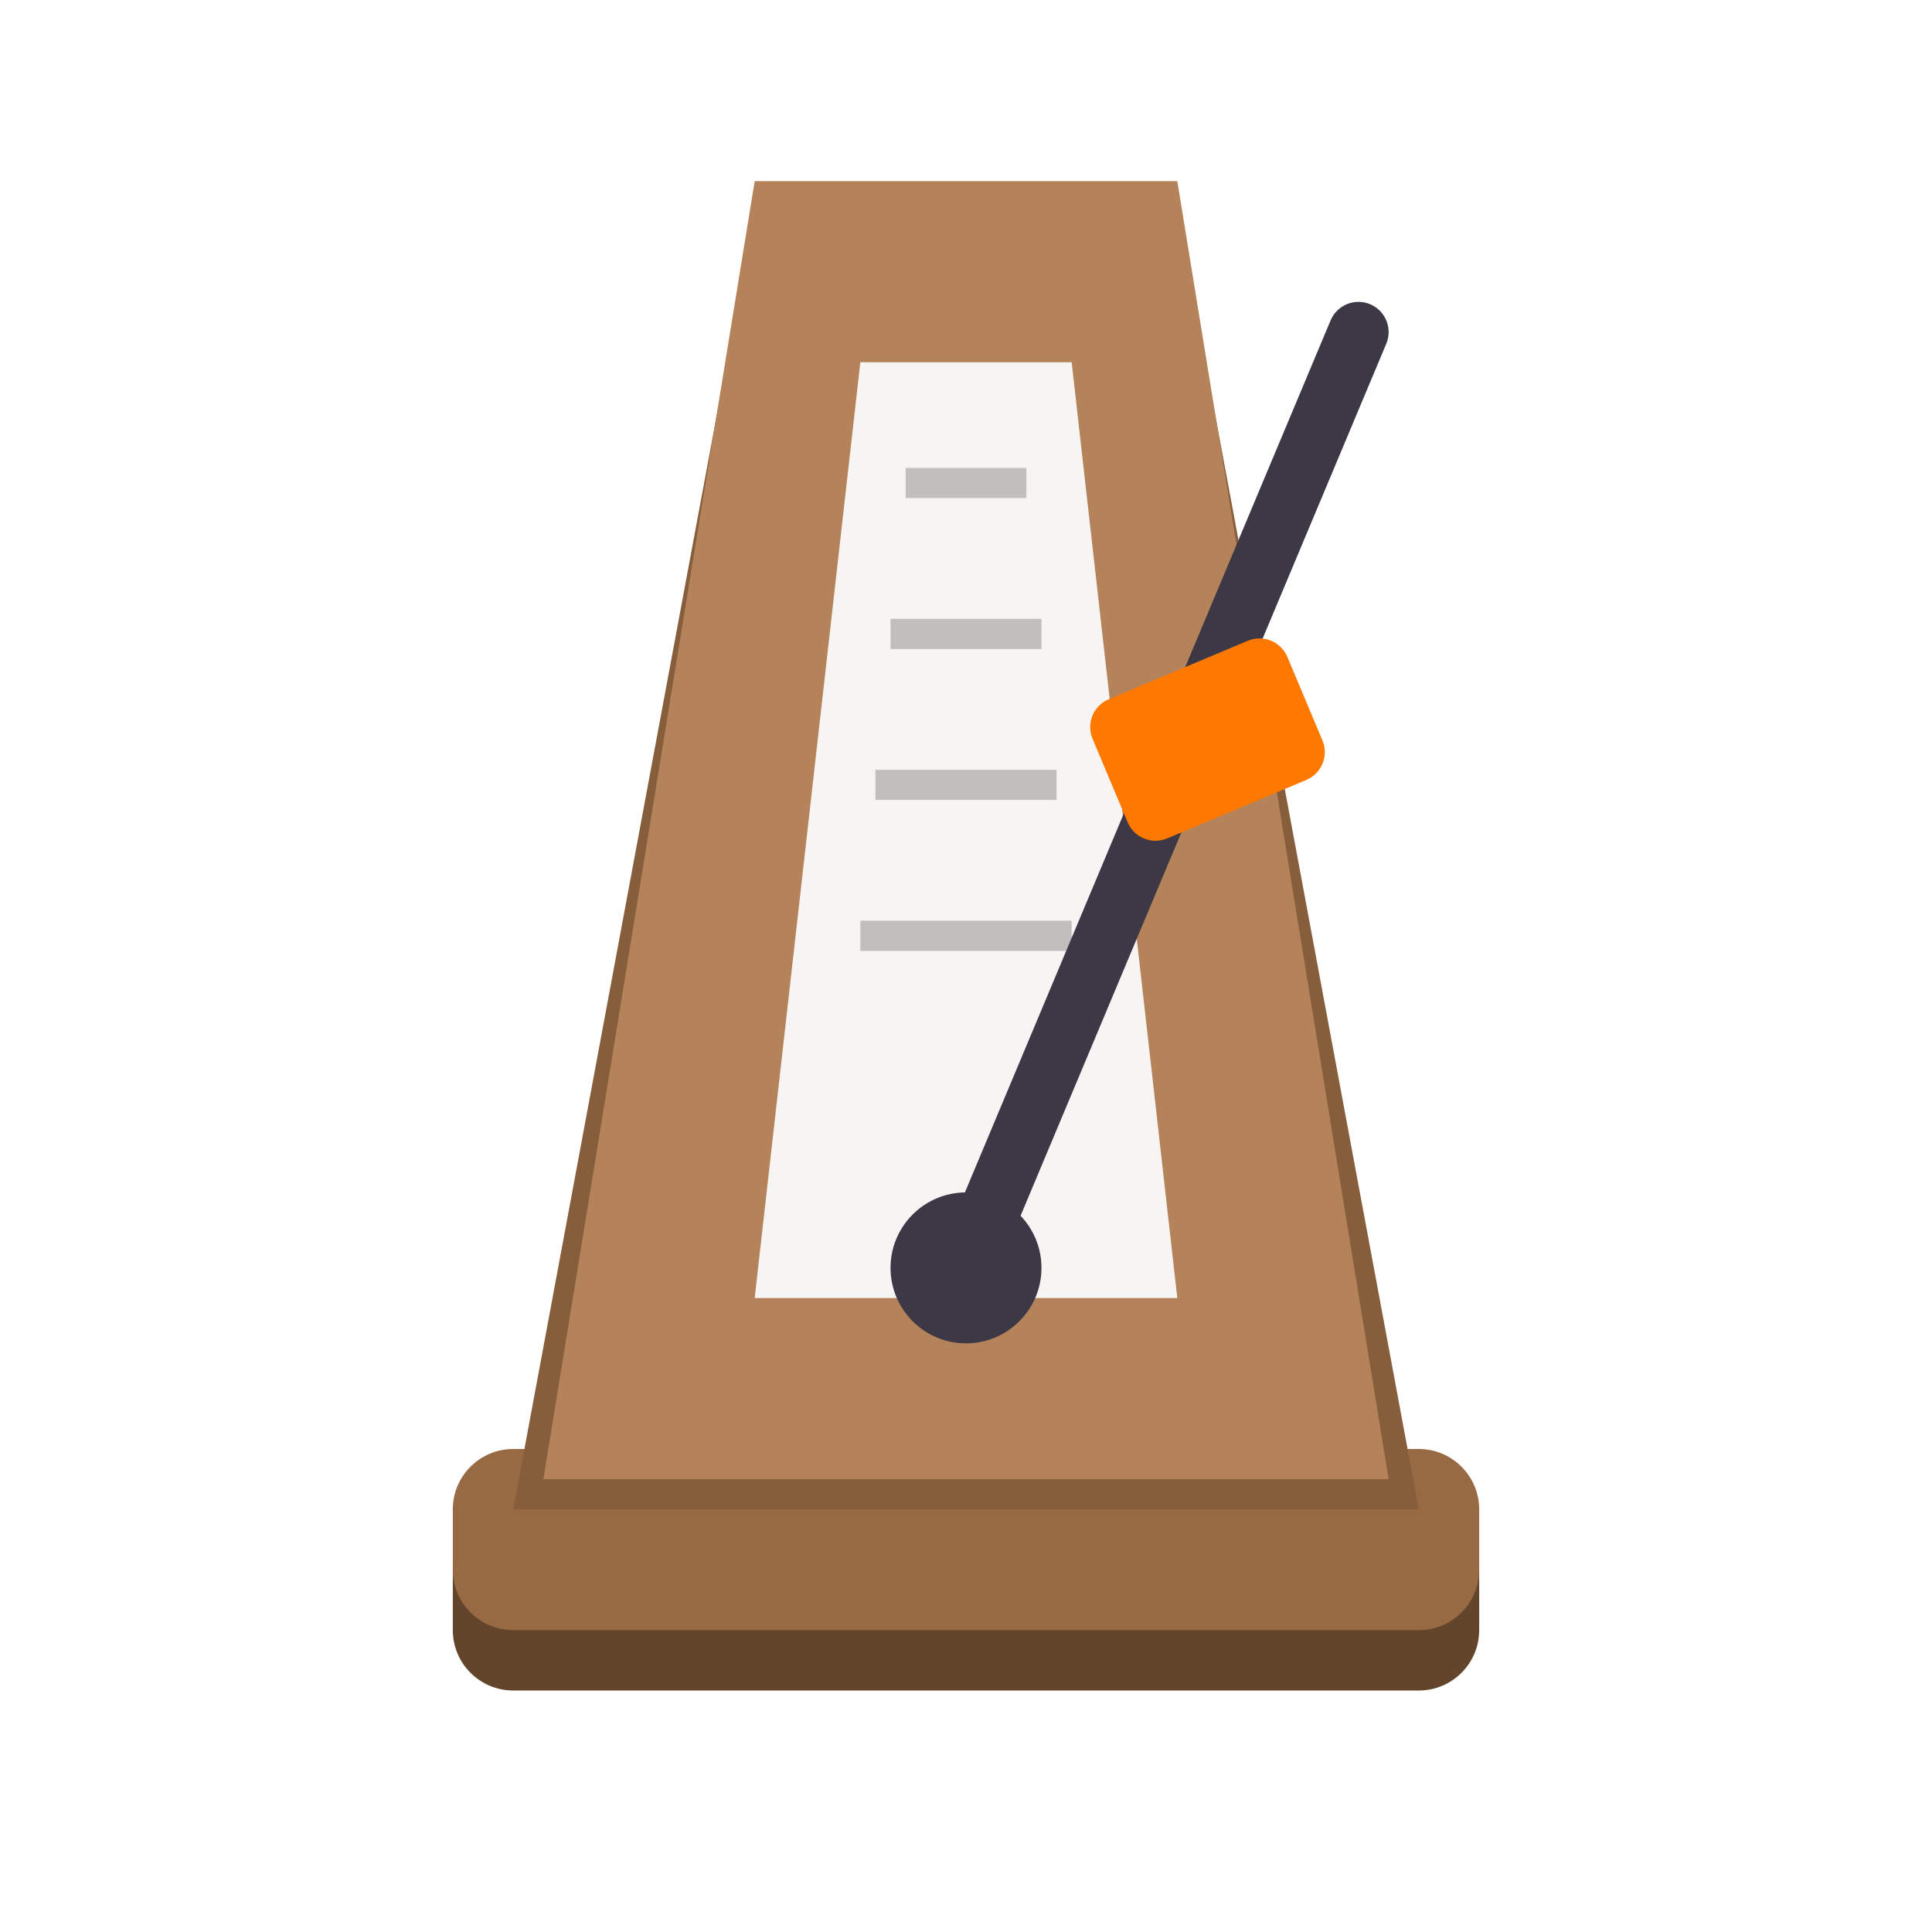
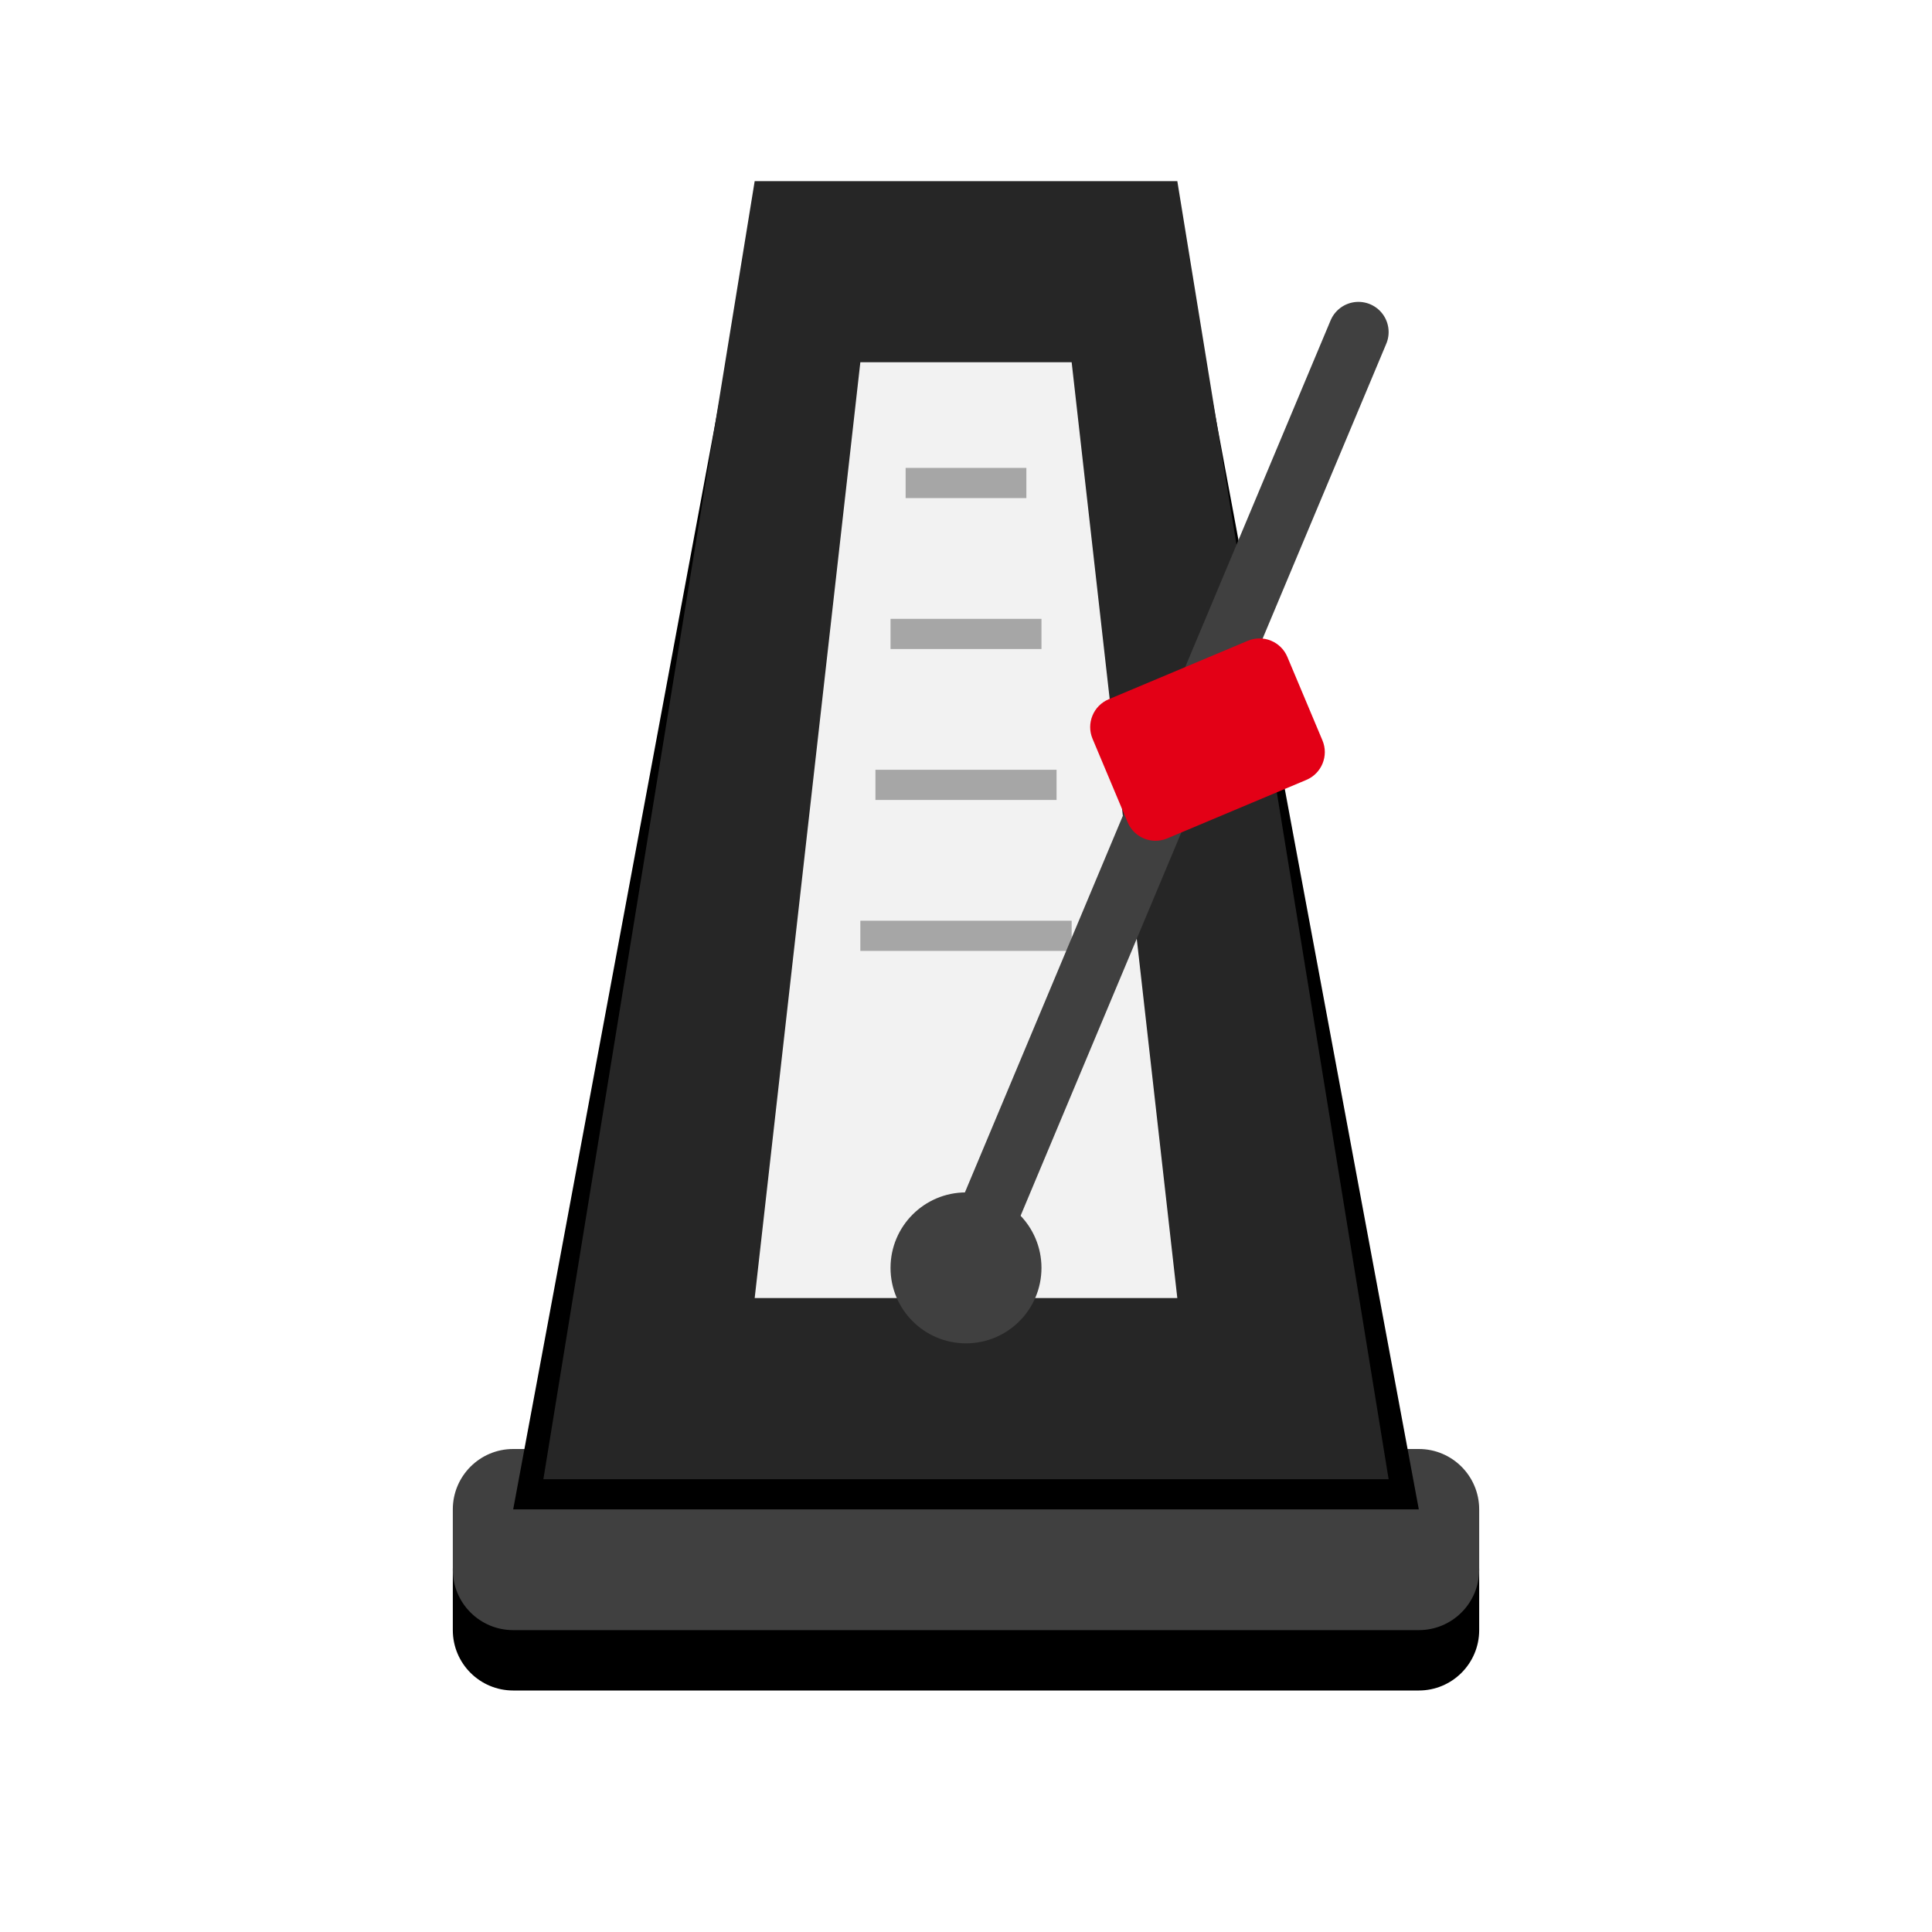
<svg xmlns="http://www.w3.org/2000/svg" width="128" height="128" viewBox="0 0 128 128">
-   <rect x="30" y="100" width="68" height="12" rx="4" fill="#63452c" />
-   <rect x="30" y="96" width="68" height="12" rx="4" fill="#986a44" />
-   <path d="M50 14 H78 L94 100 H34 Z" fill="#865e3c" />
-   <path d="M50 12 H78 L92 98 H36 Z" fill="#b5835a" />
-   <path d="M57 24 H71 L78 86 H50 Z" fill="#f6f5f4" />
-   <path d="M60 32 H68 M59 42 H69 M58 52 H70 M57 62 H71" stroke="#c0bfbc" stroke-width="2" />
-   <path d="M64 84 L90 22" stroke="#3d3846" stroke-width="4" stroke-linecap="round" />
-   <rect x="73" y="44" width="14" height="10" rx="2" fill="#ff7800" transform="rotate(-22.8 80 49)" />
-   <circle cx="64" cy="84" r="5" fill="#3d3846" />
+   <rect x="30" y="100" width="68" height="12" rx="4" fill="#000000" />
+   <rect x="30" y="96" width="68" height="12" rx="4" fill="#404040" />
+   <path d="M50 14 H78 L94 100 H34 Z" fill="#000000" />
+   <path d="M50 12 H78 L92 98 H36 Z" fill="#262626" />
+   <path d="M57 24 H71 L78 86 H50 Z" fill="#f2f2f2" />
+   <path d="M60 32 H68 M59 42 H69 M58 52 H70 M57 62 H71" stroke="#a6a6a6" stroke-width="2" />
+   <path d="M64 84 L90 22" stroke="#404040" stroke-width="4" stroke-linecap="round" />
+   <rect x="73" y="44" width="14" height="10" rx="2" fill="#e30016" transform="rotate(-22.8 80 49)" />
+   <circle cx="64" cy="84" r="5" fill="#404040" />
</svg>
